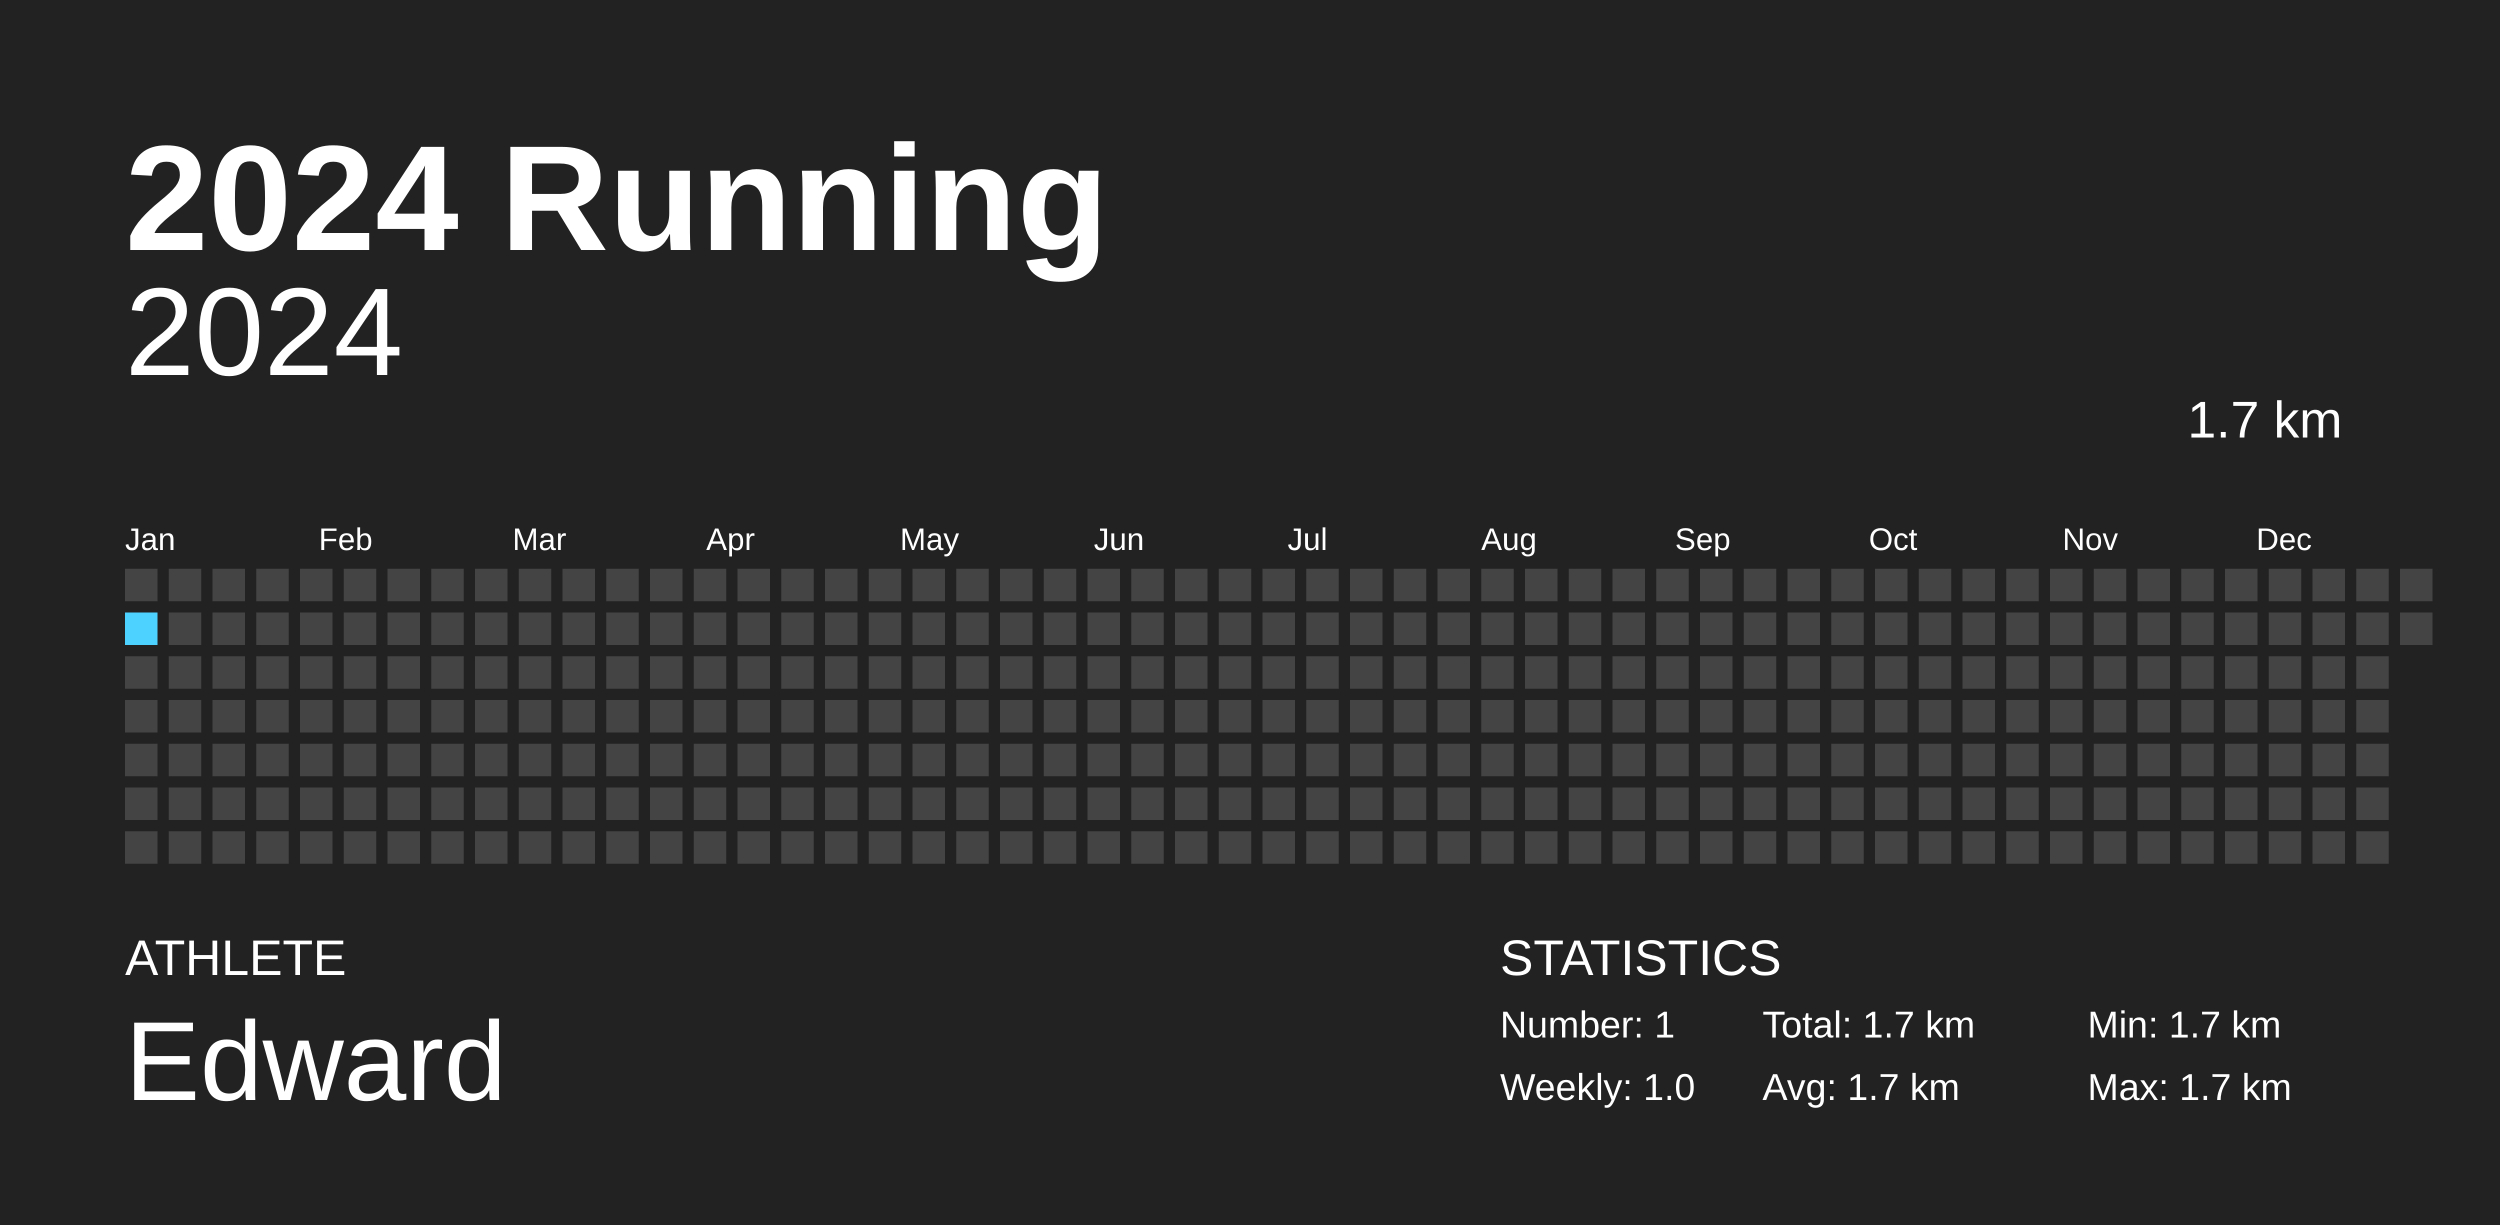
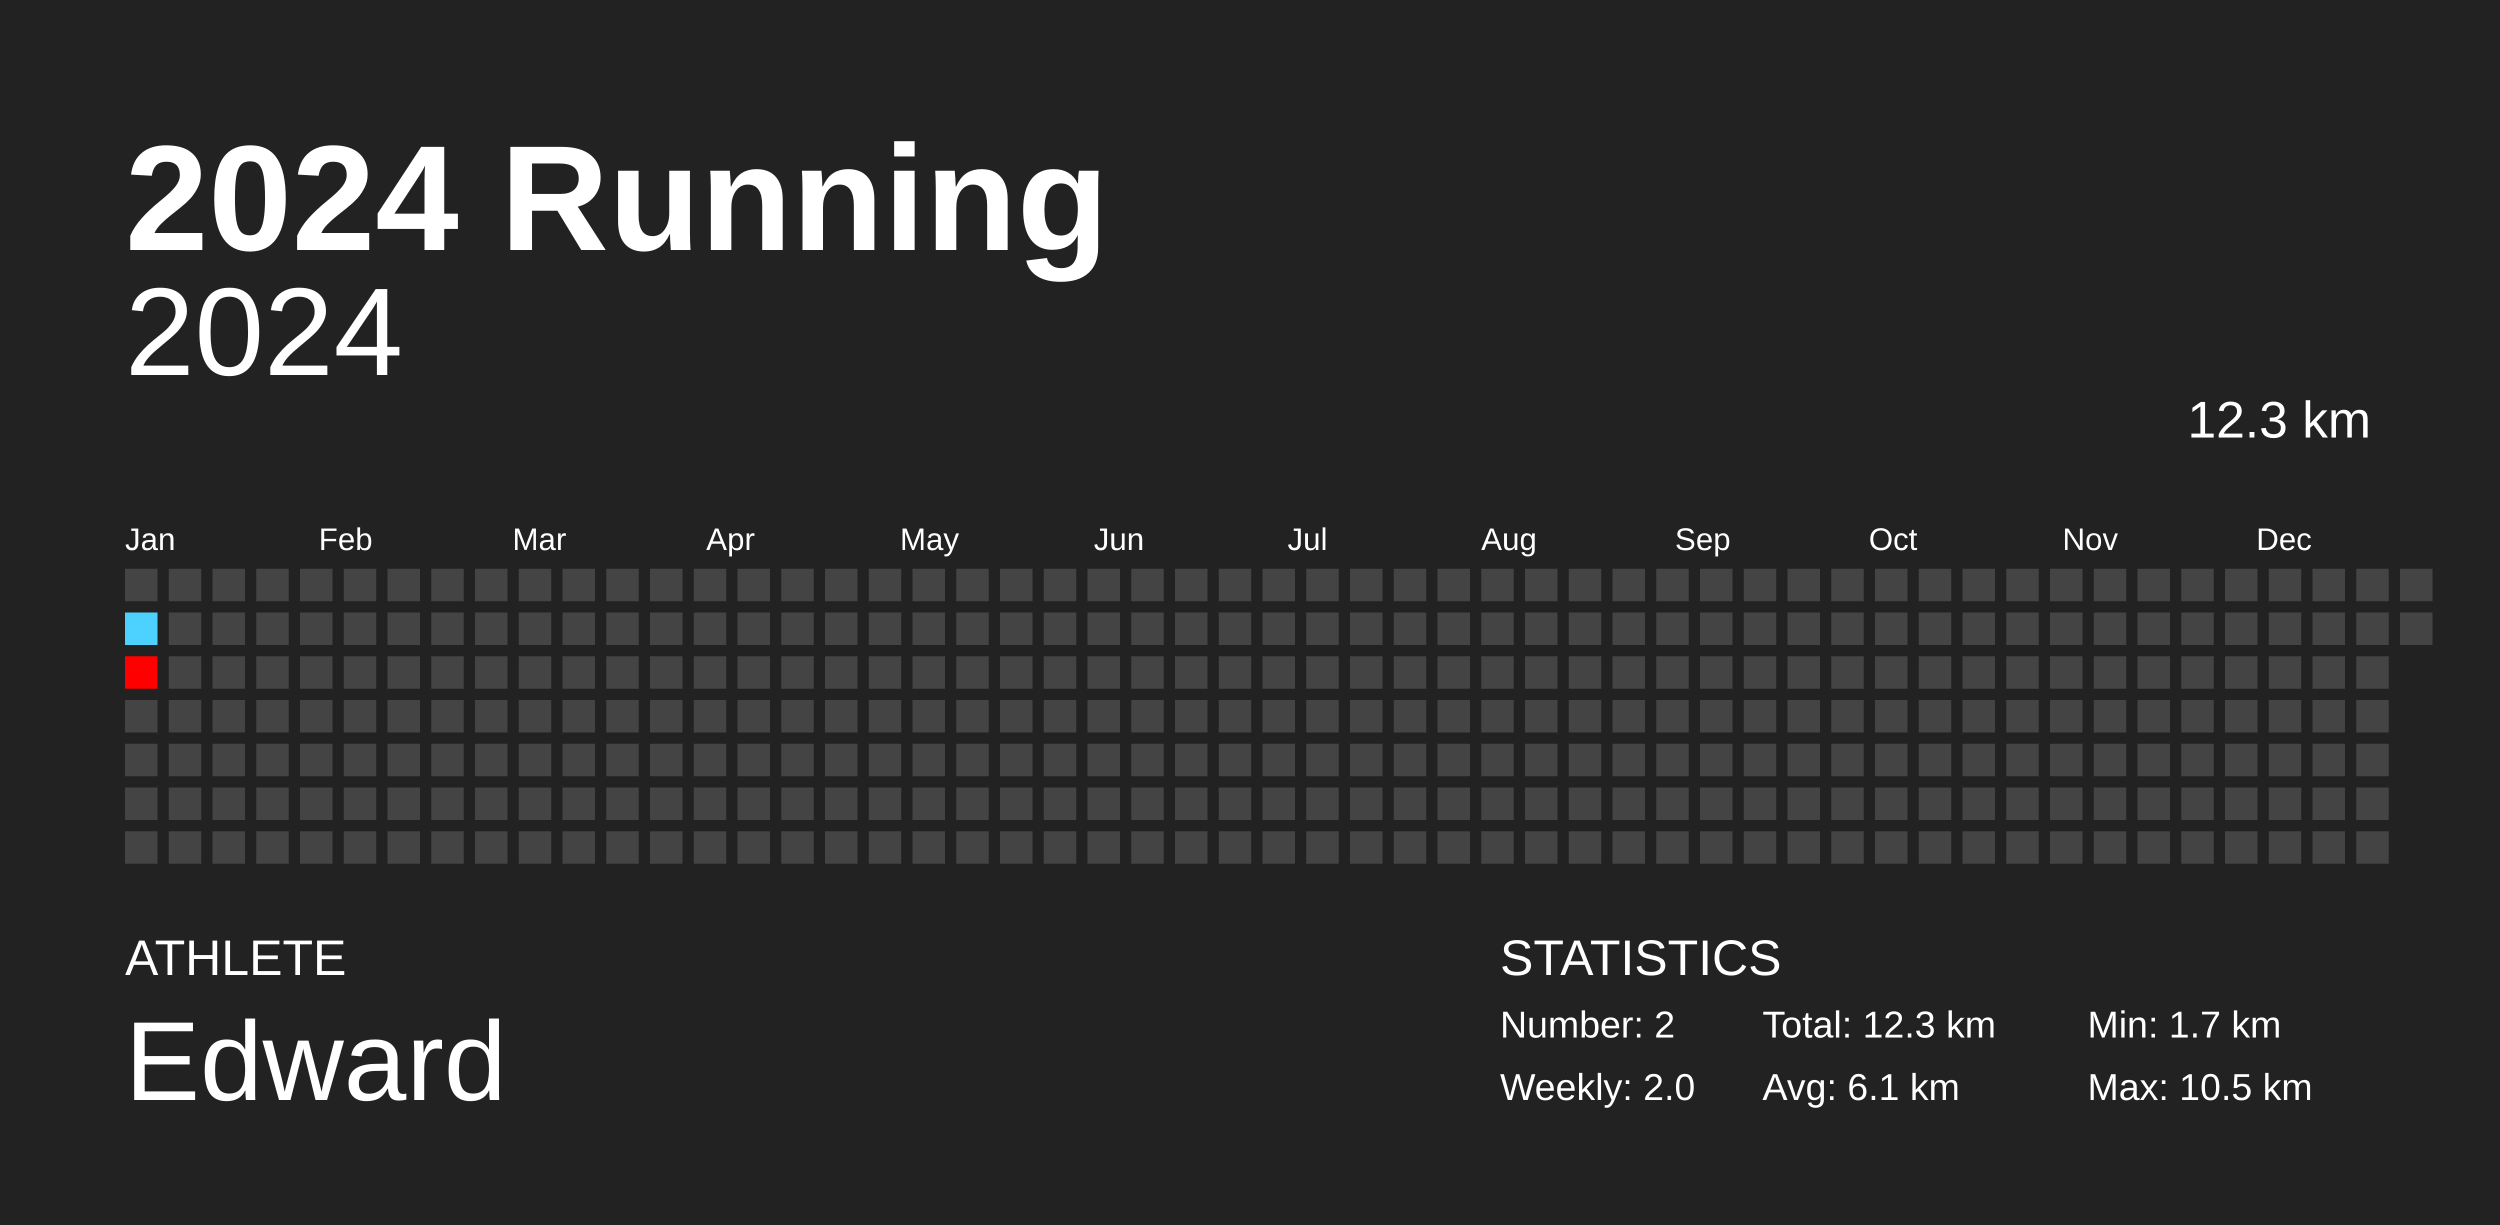
<svg xmlns="http://www.w3.org/2000/svg" baseProfile="full" height="98mm" version="1.1" viewBox="0,0,200,98" width="200mm">
  <defs />
  <rect fill="#222222" height="98" width="200" x="0" y="0" />
  <text fill="#FFFFFF" style="font-size:12px; font-family:Arial; font-weight:bold;" x="10" y="20">2024 Running</text>
  <text fill="#FFFFFF" style="font-size:4px; font-family:Arial" x="10" y="78">ATHLETE</text>
  <text fill="#FFFFFF" style="font-size:9px; font-family:Arial" x="10" y="88">Edward</text>
  <text fill="#FFFFFF" style="font-size:4px; font-family:Arial" x="120" y="78">STATISTICS</text>
-   <text fill="#FFFFFF" style="font-size:3px; font-family:Arial" x="120" y="83">Number: 1</text>
-   <text fill="#FFFFFF" style="font-size:3px; font-family:Arial" x="120" y="88">Weekly: 1.0</text>
-   <text fill="#FFFFFF" style="font-size:3px; font-family:Arial" x="141" y="83">Total: 1.7 km</text>
-   <text fill="#FFFFFF" style="font-size:3px; font-family:Arial" x="141" y="88">Avg: 1.7 km</text>
+   <text fill="#FFFFFF" style="font-size:3px; font-family:Arial" x="120" y="83">Number: 2</text>
+   <text fill="#FFFFFF" style="font-size:3px; font-family:Arial" x="120" y="88">Weekly: 2.0</text>
+   <text fill="#FFFFFF" style="font-size:3px; font-family:Arial" x="141" y="83">Total: 12.3 km</text>
+   <text fill="#FFFFFF" style="font-size:3px; font-family:Arial" x="141" y="88">Avg: 6.1 km</text>
  <text fill="#FFFFFF" style="font-size:3px; font-family:Arial" x="167" y="83">Min: 1.7 km</text>
-   <text fill="#FFFFFF" style="font-size:3px; font-family:Arial" x="167" y="88">Max: 1.7 km</text>
+   <text fill="#FFFFFF" style="font-size:3px; font-family:Arial" x="167" y="88">Max: 10.5 km</text>
  <text alignment-baseline="hanging" fill="#FFFFFF" style="font-size:10.0px; font-family:Arial;" x="10" y="30">2024</text>
-   <text alignment-baseline="hanging" fill="#FFFFFF" style="font-size:4.125px; font-family:Arial;" x="175" y="35">1.7 km</text>
+   <text alignment-baseline="hanging" fill="#FFFFFF" style="font-size:4.125px; font-family:Arial;" x="175" y="35">12.3 km</text>
  <text fill="#FFFFFF" style="font-size:2.5px; font-family:Arial" x="10.0" y="44">Jan</text>
  <text fill="#FFFFFF" style="font-size:2.5px; font-family:Arial" x="25.5" y="44">Feb</text>
  <text fill="#FFFFFF" style="font-size:2.5px; font-family:Arial" x="41.0" y="44">Mar</text>
  <text fill="#FFFFFF" style="font-size:2.5px; font-family:Arial" x="56.5" y="44">Apr</text>
  <text fill="#FFFFFF" style="font-size:2.5px; font-family:Arial" x="72.0" y="44">May</text>
  <text fill="#FFFFFF" style="font-size:2.5px; font-family:Arial" x="87.5" y="44">Jun</text>
  <text fill="#FFFFFF" style="font-size:2.5px; font-family:Arial" x="103.0" y="44">Jul</text>
  <text fill="#FFFFFF" style="font-size:2.5px; font-family:Arial" x="118.5" y="44">Aug</text>
  <text fill="#FFFFFF" style="font-size:2.5px; font-family:Arial" x="134.0" y="44">Sep</text>
  <text fill="#FFFFFF" style="font-size:2.5px; font-family:Arial" x="149.5" y="44">Oct</text>
  <text fill="#FFFFFF" style="font-size:2.5px; font-family:Arial" x="165.0" y="44">Nov</text>
  <text fill="#FFFFFF" style="font-size:2.5px; font-family:Arial" x="180.5" y="44">Dec</text>
  <rect fill="#444444" height="2.6" width="2.6" x="10.0" y="45.5" />
-   <rect fill="#4DD2FF" height="2.6" width="2.6" x="10.0" y="49.0" />
-   <rect fill="#444444" height="2.6" width="2.6" x="10.0" y="52.5" />
+   <rect fill="#4dd2ff" height="2.6" width="2.6" x="10.0" y="49.0" />
+   <rect fill="#ff0000" height="2.6" width="2.6" x="10.0" y="52.5" />
  <rect fill="#444444" height="2.6" width="2.6" x="10.0" y="56.0" />
  <rect fill="#444444" height="2.6" width="2.6" x="10.0" y="59.5" />
  <rect fill="#444444" height="2.6" width="2.6" x="10.0" y="63.0" />
  <rect fill="#444444" height="2.6" width="2.6" x="10.0" y="66.5" />
  <rect fill="#444444" height="2.6" width="2.6" x="13.5" y="45.5" />
  <rect fill="#444444" height="2.6" width="2.6" x="13.5" y="49.0" />
  <rect fill="#444444" height="2.6" width="2.6" x="13.5" y="52.5" />
  <rect fill="#444444" height="2.6" width="2.6" x="13.5" y="56.0" />
  <rect fill="#444444" height="2.6" width="2.6" x="13.5" y="59.5" />
  <rect fill="#444444" height="2.6" width="2.6" x="13.5" y="63.0" />
  <rect fill="#444444" height="2.6" width="2.6" x="13.5" y="66.5" />
  <rect fill="#444444" height="2.6" width="2.6" x="17.0" y="45.5" />
  <rect fill="#444444" height="2.6" width="2.6" x="17.0" y="49.0" />
  <rect fill="#444444" height="2.6" width="2.6" x="17.0" y="52.5" />
  <rect fill="#444444" height="2.6" width="2.6" x="17.0" y="56.0" />
  <rect fill="#444444" height="2.6" width="2.6" x="17.0" y="59.5" />
  <rect fill="#444444" height="2.6" width="2.6" x="17.0" y="63.0" />
  <rect fill="#444444" height="2.6" width="2.6" x="17.0" y="66.5" />
  <rect fill="#444444" height="2.6" width="2.6" x="20.5" y="45.5" />
  <rect fill="#444444" height="2.6" width="2.6" x="20.5" y="49.0" />
  <rect fill="#444444" height="2.6" width="2.6" x="20.5" y="52.5" />
  <rect fill="#444444" height="2.6" width="2.6" x="20.5" y="56.0" />
  <rect fill="#444444" height="2.6" width="2.6" x="20.5" y="59.5" />
  <rect fill="#444444" height="2.6" width="2.6" x="20.5" y="63.0" />
  <rect fill="#444444" height="2.6" width="2.6" x="20.5" y="66.5" />
  <rect fill="#444444" height="2.6" width="2.6" x="24.0" y="45.5" />
  <rect fill="#444444" height="2.6" width="2.6" x="24.0" y="49.0" />
  <rect fill="#444444" height="2.6" width="2.6" x="24.0" y="52.5" />
  <rect fill="#444444" height="2.6" width="2.6" x="24.0" y="56.0" />
  <rect fill="#444444" height="2.6" width="2.6" x="24.0" y="59.5" />
  <rect fill="#444444" height="2.6" width="2.6" x="24.0" y="63.0" />
  <rect fill="#444444" height="2.6" width="2.6" x="24.0" y="66.5" />
  <rect fill="#444444" height="2.6" width="2.6" x="27.5" y="45.5" />
  <rect fill="#444444" height="2.6" width="2.6" x="27.5" y="49.0" />
  <rect fill="#444444" height="2.6" width="2.6" x="27.5" y="52.5" />
  <rect fill="#444444" height="2.6" width="2.6" x="27.5" y="56.0" />
  <rect fill="#444444" height="2.6" width="2.6" x="27.5" y="59.5" />
  <rect fill="#444444" height="2.6" width="2.6" x="27.5" y="63.0" />
  <rect fill="#444444" height="2.6" width="2.6" x="27.5" y="66.5" />
  <rect fill="#444444" height="2.6" width="2.6" x="31.0" y="45.5" />
  <rect fill="#444444" height="2.6" width="2.6" x="31.0" y="49.0" />
  <rect fill="#444444" height="2.6" width="2.6" x="31.0" y="52.5" />
  <rect fill="#444444" height="2.6" width="2.6" x="31.0" y="56.0" />
  <rect fill="#444444" height="2.6" width="2.6" x="31.0" y="59.5" />
  <rect fill="#444444" height="2.6" width="2.6" x="31.0" y="63.0" />
  <rect fill="#444444" height="2.6" width="2.6" x="31.0" y="66.5" />
  <rect fill="#444444" height="2.6" width="2.6" x="34.5" y="45.5" />
  <rect fill="#444444" height="2.6" width="2.6" x="34.5" y="49.0" />
  <rect fill="#444444" height="2.6" width="2.6" x="34.5" y="52.5" />
  <rect fill="#444444" height="2.6" width="2.6" x="34.5" y="56.0" />
  <rect fill="#444444" height="2.6" width="2.6" x="34.5" y="59.5" />
  <rect fill="#444444" height="2.6" width="2.6" x="34.5" y="63.0" />
  <rect fill="#444444" height="2.6" width="2.6" x="34.5" y="66.5" />
  <rect fill="#444444" height="2.6" width="2.6" x="38.0" y="45.5" />
  <rect fill="#444444" height="2.6" width="2.6" x="38.0" y="49.0" />
  <rect fill="#444444" height="2.6" width="2.6" x="38.0" y="52.5" />
  <rect fill="#444444" height="2.6" width="2.6" x="38.0" y="56.0" />
  <rect fill="#444444" height="2.6" width="2.6" x="38.0" y="59.5" />
  <rect fill="#444444" height="2.6" width="2.6" x="38.0" y="63.0" />
  <rect fill="#444444" height="2.6" width="2.6" x="38.0" y="66.5" />
  <rect fill="#444444" height="2.6" width="2.6" x="41.5" y="45.5" />
  <rect fill="#444444" height="2.6" width="2.6" x="41.5" y="49.0" />
  <rect fill="#444444" height="2.6" width="2.6" x="41.5" y="52.5" />
  <rect fill="#444444" height="2.6" width="2.6" x="41.5" y="56.0" />
  <rect fill="#444444" height="2.6" width="2.6" x="41.5" y="59.5" />
  <rect fill="#444444" height="2.6" width="2.6" x="41.5" y="63.0" />
  <rect fill="#444444" height="2.6" width="2.6" x="41.5" y="66.5" />
  <rect fill="#444444" height="2.6" width="2.6" x="45.0" y="45.5" />
  <rect fill="#444444" height="2.6" width="2.6" x="45.0" y="49.0" />
  <rect fill="#444444" height="2.6" width="2.6" x="45.0" y="52.5" />
  <rect fill="#444444" height="2.6" width="2.6" x="45.0" y="56.0" />
  <rect fill="#444444" height="2.6" width="2.6" x="45.0" y="59.5" />
  <rect fill="#444444" height="2.6" width="2.6" x="45.0" y="63.0" />
  <rect fill="#444444" height="2.6" width="2.6" x="45.0" y="66.5" />
  <rect fill="#444444" height="2.6" width="2.6" x="48.5" y="45.5" />
  <rect fill="#444444" height="2.6" width="2.6" x="48.5" y="49.0" />
  <rect fill="#444444" height="2.6" width="2.6" x="48.5" y="52.5" />
  <rect fill="#444444" height="2.6" width="2.6" x="48.5" y="56.0" />
  <rect fill="#444444" height="2.6" width="2.6" x="48.5" y="59.5" />
  <rect fill="#444444" height="2.6" width="2.6" x="48.5" y="63.0" />
  <rect fill="#444444" height="2.6" width="2.6" x="48.5" y="66.5" />
  <rect fill="#444444" height="2.6" width="2.6" x="52.0" y="45.5" />
  <rect fill="#444444" height="2.6" width="2.6" x="52.0" y="49.0" />
  <rect fill="#444444" height="2.6" width="2.6" x="52.0" y="52.5" />
  <rect fill="#444444" height="2.6" width="2.6" x="52.0" y="56.0" />
  <rect fill="#444444" height="2.6" width="2.6" x="52.0" y="59.5" />
  <rect fill="#444444" height="2.6" width="2.6" x="52.0" y="63.0" />
  <rect fill="#444444" height="2.6" width="2.6" x="52.0" y="66.5" />
  <rect fill="#444444" height="2.6" width="2.6" x="55.5" y="45.5" />
  <rect fill="#444444" height="2.6" width="2.6" x="55.5" y="49.0" />
  <rect fill="#444444" height="2.6" width="2.6" x="55.5" y="52.5" />
  <rect fill="#444444" height="2.6" width="2.6" x="55.5" y="56.0" />
  <rect fill="#444444" height="2.6" width="2.6" x="55.5" y="59.5" />
  <rect fill="#444444" height="2.6" width="2.6" x="55.5" y="63.0" />
  <rect fill="#444444" height="2.6" width="2.6" x="55.5" y="66.5" />
  <rect fill="#444444" height="2.6" width="2.6" x="59.0" y="45.5" />
  <rect fill="#444444" height="2.6" width="2.6" x="59.0" y="49.0" />
  <rect fill="#444444" height="2.6" width="2.6" x="59.0" y="52.5" />
  <rect fill="#444444" height="2.6" width="2.6" x="59.0" y="56.0" />
  <rect fill="#444444" height="2.6" width="2.6" x="59.0" y="59.5" />
  <rect fill="#444444" height="2.6" width="2.6" x="59.0" y="63.0" />
  <rect fill="#444444" height="2.6" width="2.6" x="59.0" y="66.5" />
  <rect fill="#444444" height="2.6" width="2.6" x="62.5" y="45.5" />
  <rect fill="#444444" height="2.6" width="2.6" x="62.5" y="49.0" />
  <rect fill="#444444" height="2.6" width="2.6" x="62.5" y="52.5" />
  <rect fill="#444444" height="2.6" width="2.6" x="62.5" y="56.0" />
  <rect fill="#444444" height="2.6" width="2.6" x="62.5" y="59.5" />
  <rect fill="#444444" height="2.6" width="2.6" x="62.5" y="63.0" />
  <rect fill="#444444" height="2.6" width="2.6" x="62.5" y="66.5" />
  <rect fill="#444444" height="2.6" width="2.6" x="66.0" y="45.5" />
  <rect fill="#444444" height="2.6" width="2.6" x="66.0" y="49.0" />
  <rect fill="#444444" height="2.6" width="2.6" x="66.0" y="52.5" />
  <rect fill="#444444" height="2.6" width="2.6" x="66.0" y="56.0" />
  <rect fill="#444444" height="2.6" width="2.6" x="66.0" y="59.5" />
  <rect fill="#444444" height="2.6" width="2.6" x="66.0" y="63.0" />
  <rect fill="#444444" height="2.6" width="2.6" x="66.0" y="66.5" />
  <rect fill="#444444" height="2.6" width="2.6" x="69.5" y="45.5" />
  <rect fill="#444444" height="2.6" width="2.6" x="69.5" y="49.0" />
  <rect fill="#444444" height="2.6" width="2.6" x="69.5" y="52.5" />
  <rect fill="#444444" height="2.6" width="2.6" x="69.5" y="56.0" />
  <rect fill="#444444" height="2.6" width="2.6" x="69.5" y="59.5" />
  <rect fill="#444444" height="2.6" width="2.6" x="69.5" y="63.0" />
  <rect fill="#444444" height="2.6" width="2.6" x="69.5" y="66.5" />
  <rect fill="#444444" height="2.6" width="2.6" x="73.0" y="45.5" />
  <rect fill="#444444" height="2.6" width="2.6" x="73.0" y="49.0" />
  <rect fill="#444444" height="2.6" width="2.6" x="73.0" y="52.5" />
  <rect fill="#444444" height="2.6" width="2.6" x="73.0" y="56.0" />
  <rect fill="#444444" height="2.6" width="2.6" x="73.0" y="59.5" />
  <rect fill="#444444" height="2.6" width="2.6" x="73.0" y="63.0" />
  <rect fill="#444444" height="2.6" width="2.6" x="73.0" y="66.5" />
  <rect fill="#444444" height="2.6" width="2.6" x="76.5" y="45.5" />
  <rect fill="#444444" height="2.6" width="2.6" x="76.5" y="49.0" />
  <rect fill="#444444" height="2.6" width="2.6" x="76.5" y="52.5" />
  <rect fill="#444444" height="2.6" width="2.6" x="76.5" y="56.0" />
  <rect fill="#444444" height="2.6" width="2.6" x="76.5" y="59.5" />
  <rect fill="#444444" height="2.6" width="2.6" x="76.5" y="63.0" />
  <rect fill="#444444" height="2.6" width="2.6" x="76.5" y="66.5" />
  <rect fill="#444444" height="2.6" width="2.6" x="80.0" y="45.5" />
  <rect fill="#444444" height="2.6" width="2.6" x="80.0" y="49.0" />
  <rect fill="#444444" height="2.6" width="2.6" x="80.0" y="52.5" />
  <rect fill="#444444" height="2.6" width="2.6" x="80.0" y="56.0" />
  <rect fill="#444444" height="2.6" width="2.6" x="80.0" y="59.5" />
  <rect fill="#444444" height="2.6" width="2.6" x="80.0" y="63.0" />
  <rect fill="#444444" height="2.6" width="2.6" x="80.0" y="66.5" />
  <rect fill="#444444" height="2.6" width="2.6" x="83.5" y="45.5" />
  <rect fill="#444444" height="2.6" width="2.6" x="83.5" y="49.0" />
  <rect fill="#444444" height="2.6" width="2.6" x="83.5" y="52.5" />
  <rect fill="#444444" height="2.6" width="2.6" x="83.5" y="56.0" />
  <rect fill="#444444" height="2.6" width="2.6" x="83.5" y="59.5" />
  <rect fill="#444444" height="2.6" width="2.6" x="83.5" y="63.0" />
  <rect fill="#444444" height="2.6" width="2.6" x="83.5" y="66.5" />
  <rect fill="#444444" height="2.6" width="2.6" x="87.0" y="45.5" />
  <rect fill="#444444" height="2.6" width="2.6" x="87.0" y="49.0" />
  <rect fill="#444444" height="2.6" width="2.6" x="87.0" y="52.5" />
  <rect fill="#444444" height="2.6" width="2.6" x="87.0" y="56.0" />
  <rect fill="#444444" height="2.6" width="2.6" x="87.0" y="59.5" />
  <rect fill="#444444" height="2.6" width="2.6" x="87.0" y="63.0" />
  <rect fill="#444444" height="2.6" width="2.6" x="87.0" y="66.5" />
  <rect fill="#444444" height="2.6" width="2.6" x="90.5" y="45.5" />
  <rect fill="#444444" height="2.6" width="2.6" x="90.5" y="49.0" />
  <rect fill="#444444" height="2.6" width="2.6" x="90.5" y="52.5" />
  <rect fill="#444444" height="2.6" width="2.6" x="90.5" y="56.0" />
  <rect fill="#444444" height="2.6" width="2.6" x="90.5" y="59.5" />
  <rect fill="#444444" height="2.6" width="2.6" x="90.5" y="63.0" />
  <rect fill="#444444" height="2.6" width="2.6" x="90.5" y="66.5" />
  <rect fill="#444444" height="2.6" width="2.6" x="94.0" y="45.5" />
  <rect fill="#444444" height="2.6" width="2.6" x="94.0" y="49.0" />
  <rect fill="#444444" height="2.6" width="2.6" x="94.0" y="52.5" />
  <rect fill="#444444" height="2.6" width="2.6" x="94.0" y="56.0" />
  <rect fill="#444444" height="2.6" width="2.6" x="94.0" y="59.5" />
  <rect fill="#444444" height="2.6" width="2.6" x="94.0" y="63.0" />
  <rect fill="#444444" height="2.6" width="2.6" x="94.0" y="66.5" />
  <rect fill="#444444" height="2.6" width="2.6" x="97.5" y="45.5" />
  <rect fill="#444444" height="2.6" width="2.6" x="97.5" y="49.0" />
  <rect fill="#444444" height="2.6" width="2.6" x="97.5" y="52.5" />
  <rect fill="#444444" height="2.6" width="2.6" x="97.5" y="56.0" />
  <rect fill="#444444" height="2.6" width="2.6" x="97.5" y="59.5" />
  <rect fill="#444444" height="2.6" width="2.6" x="97.5" y="63.0" />
  <rect fill="#444444" height="2.6" width="2.6" x="97.5" y="66.5" />
  <rect fill="#444444" height="2.6" width="2.6" x="101.0" y="45.5" />
  <rect fill="#444444" height="2.6" width="2.6" x="101.0" y="49.0" />
  <rect fill="#444444" height="2.6" width="2.6" x="101.0" y="52.5" />
  <rect fill="#444444" height="2.6" width="2.6" x="101.0" y="56.0" />
  <rect fill="#444444" height="2.6" width="2.6" x="101.0" y="59.5" />
  <rect fill="#444444" height="2.6" width="2.6" x="101.0" y="63.0" />
  <rect fill="#444444" height="2.6" width="2.6" x="101.0" y="66.5" />
  <rect fill="#444444" height="2.6" width="2.6" x="104.5" y="45.5" />
  <rect fill="#444444" height="2.6" width="2.6" x="104.5" y="49.0" />
  <rect fill="#444444" height="2.6" width="2.6" x="104.5" y="52.5" />
  <rect fill="#444444" height="2.6" width="2.6" x="104.5" y="56.0" />
  <rect fill="#444444" height="2.6" width="2.6" x="104.5" y="59.5" />
  <rect fill="#444444" height="2.6" width="2.6" x="104.5" y="63.0" />
  <rect fill="#444444" height="2.6" width="2.6" x="104.5" y="66.5" />
  <rect fill="#444444" height="2.6" width="2.6" x="108.0" y="45.5" />
  <rect fill="#444444" height="2.6" width="2.6" x="108.0" y="49.0" />
  <rect fill="#444444" height="2.6" width="2.6" x="108.0" y="52.5" />
  <rect fill="#444444" height="2.6" width="2.6" x="108.0" y="56.0" />
  <rect fill="#444444" height="2.6" width="2.6" x="108.0" y="59.5" />
  <rect fill="#444444" height="2.6" width="2.6" x="108.0" y="63.0" />
  <rect fill="#444444" height="2.6" width="2.6" x="108.0" y="66.5" />
  <rect fill="#444444" height="2.6" width="2.6" x="111.5" y="45.5" />
  <rect fill="#444444" height="2.6" width="2.6" x="111.5" y="49.0" />
  <rect fill="#444444" height="2.6" width="2.6" x="111.5" y="52.5" />
  <rect fill="#444444" height="2.6" width="2.6" x="111.5" y="56.0" />
  <rect fill="#444444" height="2.6" width="2.6" x="111.5" y="59.5" />
  <rect fill="#444444" height="2.6" width="2.6" x="111.5" y="63.0" />
  <rect fill="#444444" height="2.6" width="2.6" x="111.5" y="66.5" />
  <rect fill="#444444" height="2.6" width="2.6" x="115.0" y="45.5" />
  <rect fill="#444444" height="2.6" width="2.6" x="115.0" y="49.0" />
  <rect fill="#444444" height="2.6" width="2.6" x="115.0" y="52.5" />
  <rect fill="#444444" height="2.6" width="2.6" x="115.0" y="56.0" />
  <rect fill="#444444" height="2.6" width="2.6" x="115.0" y="59.5" />
  <rect fill="#444444" height="2.6" width="2.6" x="115.0" y="63.0" />
  <rect fill="#444444" height="2.6" width="2.6" x="115.0" y="66.5" />
  <rect fill="#444444" height="2.6" width="2.6" x="118.5" y="45.5" />
  <rect fill="#444444" height="2.6" width="2.6" x="118.5" y="49.0" />
  <rect fill="#444444" height="2.6" width="2.6" x="118.5" y="52.5" />
  <rect fill="#444444" height="2.6" width="2.6" x="118.5" y="56.0" />
  <rect fill="#444444" height="2.6" width="2.6" x="118.5" y="59.5" />
  <rect fill="#444444" height="2.6" width="2.6" x="118.5" y="63.0" />
  <rect fill="#444444" height="2.6" width="2.6" x="118.5" y="66.5" />
  <rect fill="#444444" height="2.6" width="2.6" x="122.0" y="45.5" />
  <rect fill="#444444" height="2.6" width="2.6" x="122.0" y="49.0" />
  <rect fill="#444444" height="2.6" width="2.6" x="122.0" y="52.5" />
  <rect fill="#444444" height="2.6" width="2.6" x="122.0" y="56.0" />
  <rect fill="#444444" height="2.6" width="2.6" x="122.0" y="59.5" />
  <rect fill="#444444" height="2.6" width="2.6" x="122.0" y="63.0" />
  <rect fill="#444444" height="2.6" width="2.6" x="122.0" y="66.5" />
  <rect fill="#444444" height="2.6" width="2.6" x="125.5" y="45.5" />
  <rect fill="#444444" height="2.6" width="2.6" x="125.5" y="49.0" />
  <rect fill="#444444" height="2.6" width="2.6" x="125.5" y="52.5" />
  <rect fill="#444444" height="2.6" width="2.6" x="125.5" y="56.0" />
  <rect fill="#444444" height="2.6" width="2.6" x="125.5" y="59.5" />
  <rect fill="#444444" height="2.6" width="2.6" x="125.5" y="63.0" />
  <rect fill="#444444" height="2.6" width="2.6" x="125.5" y="66.5" />
  <rect fill="#444444" height="2.6" width="2.6" x="129.0" y="45.5" />
  <rect fill="#444444" height="2.6" width="2.6" x="129.0" y="49.0" />
  <rect fill="#444444" height="2.6" width="2.6" x="129.0" y="52.5" />
  <rect fill="#444444" height="2.6" width="2.6" x="129.0" y="56.0" />
  <rect fill="#444444" height="2.6" width="2.6" x="129.0" y="59.5" />
  <rect fill="#444444" height="2.6" width="2.6" x="129.0" y="63.0" />
  <rect fill="#444444" height="2.6" width="2.6" x="129.0" y="66.5" />
  <rect fill="#444444" height="2.6" width="2.6" x="132.5" y="45.5" />
  <rect fill="#444444" height="2.6" width="2.6" x="132.5" y="49.0" />
  <rect fill="#444444" height="2.6" width="2.6" x="132.5" y="52.5" />
  <rect fill="#444444" height="2.6" width="2.6" x="132.5" y="56.0" />
  <rect fill="#444444" height="2.6" width="2.6" x="132.5" y="59.5" />
  <rect fill="#444444" height="2.6" width="2.6" x="132.5" y="63.0" />
  <rect fill="#444444" height="2.6" width="2.6" x="132.5" y="66.5" />
  <rect fill="#444444" height="2.6" width="2.6" x="136.0" y="45.5" />
  <rect fill="#444444" height="2.6" width="2.6" x="136.0" y="49.0" />
  <rect fill="#444444" height="2.6" width="2.6" x="136.0" y="52.5" />
  <rect fill="#444444" height="2.6" width="2.6" x="136.0" y="56.0" />
  <rect fill="#444444" height="2.6" width="2.6" x="136.0" y="59.5" />
  <rect fill="#444444" height="2.6" width="2.6" x="136.0" y="63.0" />
  <rect fill="#444444" height="2.6" width="2.6" x="136.0" y="66.5" />
  <rect fill="#444444" height="2.6" width="2.6" x="139.5" y="45.5" />
  <rect fill="#444444" height="2.6" width="2.6" x="139.5" y="49.0" />
  <rect fill="#444444" height="2.6" width="2.6" x="139.5" y="52.5" />
  <rect fill="#444444" height="2.6" width="2.6" x="139.5" y="56.0" />
  <rect fill="#444444" height="2.6" width="2.6" x="139.5" y="59.5" />
  <rect fill="#444444" height="2.6" width="2.6" x="139.5" y="63.0" />
  <rect fill="#444444" height="2.6" width="2.6" x="139.5" y="66.5" />
  <rect fill="#444444" height="2.6" width="2.6" x="143.0" y="45.5" />
  <rect fill="#444444" height="2.6" width="2.6" x="143.0" y="49.0" />
  <rect fill="#444444" height="2.6" width="2.6" x="143.0" y="52.5" />
  <rect fill="#444444" height="2.6" width="2.6" x="143.0" y="56.0" />
  <rect fill="#444444" height="2.6" width="2.6" x="143.0" y="59.5" />
  <rect fill="#444444" height="2.6" width="2.6" x="143.0" y="63.0" />
  <rect fill="#444444" height="2.6" width="2.6" x="143.0" y="66.5" />
  <rect fill="#444444" height="2.6" width="2.6" x="146.5" y="45.5" />
  <rect fill="#444444" height="2.6" width="2.6" x="146.5" y="49.0" />
  <rect fill="#444444" height="2.6" width="2.6" x="146.5" y="52.5" />
  <rect fill="#444444" height="2.6" width="2.6" x="146.5" y="56.0" />
  <rect fill="#444444" height="2.6" width="2.6" x="146.5" y="59.5" />
  <rect fill="#444444" height="2.6" width="2.6" x="146.5" y="63.0" />
  <rect fill="#444444" height="2.6" width="2.6" x="146.5" y="66.5" />
  <rect fill="#444444" height="2.6" width="2.6" x="150.0" y="45.5" />
  <rect fill="#444444" height="2.6" width="2.6" x="150.0" y="49.0" />
  <rect fill="#444444" height="2.6" width="2.6" x="150.0" y="52.5" />
  <rect fill="#444444" height="2.6" width="2.6" x="150.0" y="56.0" />
  <rect fill="#444444" height="2.6" width="2.6" x="150.0" y="59.5" />
  <rect fill="#444444" height="2.6" width="2.6" x="150.0" y="63.0" />
  <rect fill="#444444" height="2.6" width="2.6" x="150.0" y="66.5" />
  <rect fill="#444444" height="2.6" width="2.6" x="153.5" y="45.5" />
  <rect fill="#444444" height="2.6" width="2.6" x="153.5" y="49.0" />
  <rect fill="#444444" height="2.6" width="2.6" x="153.5" y="52.5" />
  <rect fill="#444444" height="2.6" width="2.6" x="153.5" y="56.0" />
  <rect fill="#444444" height="2.6" width="2.6" x="153.5" y="59.5" />
  <rect fill="#444444" height="2.6" width="2.6" x="153.5" y="63.0" />
  <rect fill="#444444" height="2.6" width="2.6" x="153.5" y="66.5" />
  <rect fill="#444444" height="2.6" width="2.6" x="157.0" y="45.5" />
  <rect fill="#444444" height="2.6" width="2.6" x="157.0" y="49.0" />
  <rect fill="#444444" height="2.6" width="2.6" x="157.0" y="52.5" />
  <rect fill="#444444" height="2.6" width="2.6" x="157.0" y="56.0" />
  <rect fill="#444444" height="2.6" width="2.6" x="157.0" y="59.5" />
  <rect fill="#444444" height="2.6" width="2.6" x="157.0" y="63.0" />
  <rect fill="#444444" height="2.6" width="2.6" x="157.0" y="66.5" />
  <rect fill="#444444" height="2.6" width="2.6" x="160.5" y="45.5" />
  <rect fill="#444444" height="2.6" width="2.6" x="160.5" y="49.0" />
  <rect fill="#444444" height="2.6" width="2.6" x="160.5" y="52.5" />
  <rect fill="#444444" height="2.6" width="2.6" x="160.5" y="56.0" />
  <rect fill="#444444" height="2.6" width="2.6" x="160.5" y="59.5" />
  <rect fill="#444444" height="2.6" width="2.6" x="160.5" y="63.0" />
  <rect fill="#444444" height="2.6" width="2.6" x="160.5" y="66.5" />
  <rect fill="#444444" height="2.6" width="2.6" x="164.0" y="45.5" />
  <rect fill="#444444" height="2.6" width="2.6" x="164.0" y="49.0" />
  <rect fill="#444444" height="2.6" width="2.6" x="164.0" y="52.5" />
  <rect fill="#444444" height="2.6" width="2.6" x="164.0" y="56.0" />
  <rect fill="#444444" height="2.6" width="2.6" x="164.0" y="59.5" />
  <rect fill="#444444" height="2.6" width="2.6" x="164.0" y="63.0" />
  <rect fill="#444444" height="2.6" width="2.6" x="164.0" y="66.5" />
  <rect fill="#444444" height="2.6" width="2.6" x="167.5" y="45.5" />
  <rect fill="#444444" height="2.6" width="2.6" x="167.5" y="49.0" />
  <rect fill="#444444" height="2.6" width="2.6" x="167.5" y="52.5" />
  <rect fill="#444444" height="2.6" width="2.6" x="167.5" y="56.0" />
  <rect fill="#444444" height="2.6" width="2.6" x="167.5" y="59.5" />
  <rect fill="#444444" height="2.6" width="2.6" x="167.5" y="63.0" />
  <rect fill="#444444" height="2.6" width="2.6" x="167.5" y="66.5" />
  <rect fill="#444444" height="2.6" width="2.6" x="171.0" y="45.5" />
  <rect fill="#444444" height="2.6" width="2.6" x="171.0" y="49.0" />
  <rect fill="#444444" height="2.6" width="2.6" x="171.0" y="52.5" />
  <rect fill="#444444" height="2.6" width="2.6" x="171.0" y="56.0" />
  <rect fill="#444444" height="2.6" width="2.6" x="171.0" y="59.5" />
  <rect fill="#444444" height="2.6" width="2.6" x="171.0" y="63.0" />
  <rect fill="#444444" height="2.6" width="2.6" x="171.0" y="66.5" />
  <rect fill="#444444" height="2.6" width="2.6" x="174.5" y="45.5" />
  <rect fill="#444444" height="2.6" width="2.6" x="174.5" y="49.0" />
  <rect fill="#444444" height="2.6" width="2.6" x="174.5" y="52.5" />
  <rect fill="#444444" height="2.6" width="2.6" x="174.5" y="56.0" />
  <rect fill="#444444" height="2.6" width="2.6" x="174.5" y="59.5" />
  <rect fill="#444444" height="2.6" width="2.6" x="174.5" y="63.0" />
  <rect fill="#444444" height="2.6" width="2.6" x="174.5" y="66.5" />
  <rect fill="#444444" height="2.6" width="2.6" x="178.0" y="45.5" />
  <rect fill="#444444" height="2.6" width="2.6" x="178.0" y="49.0" />
  <rect fill="#444444" height="2.6" width="2.6" x="178.0" y="52.5" />
  <rect fill="#444444" height="2.6" width="2.6" x="178.0" y="56.0" />
  <rect fill="#444444" height="2.6" width="2.6" x="178.0" y="59.5" />
  <rect fill="#444444" height="2.6" width="2.6" x="178.0" y="63.0" />
  <rect fill="#444444" height="2.6" width="2.6" x="178.0" y="66.5" />
  <rect fill="#444444" height="2.6" width="2.6" x="181.5" y="45.5" />
  <rect fill="#444444" height="2.6" width="2.6" x="181.5" y="49.0" />
  <rect fill="#444444" height="2.6" width="2.6" x="181.5" y="52.5" />
  <rect fill="#444444" height="2.6" width="2.6" x="181.5" y="56.0" />
  <rect fill="#444444" height="2.6" width="2.6" x="181.5" y="59.5" />
  <rect fill="#444444" height="2.6" width="2.6" x="181.5" y="63.0" />
  <rect fill="#444444" height="2.6" width="2.6" x="181.5" y="66.5" />
  <rect fill="#444444" height="2.6" width="2.6" x="185.0" y="45.5" />
  <rect fill="#444444" height="2.6" width="2.6" x="185.0" y="49.0" />
  <rect fill="#444444" height="2.6" width="2.6" x="185.0" y="52.5" />
  <rect fill="#444444" height="2.6" width="2.6" x="185.0" y="56.0" />
  <rect fill="#444444" height="2.6" width="2.6" x="185.0" y="59.5" />
  <rect fill="#444444" height="2.6" width="2.6" x="185.0" y="63.0" />
  <rect fill="#444444" height="2.6" width="2.6" x="185.0" y="66.5" />
  <rect fill="#444444" height="2.6" width="2.6" x="188.5" y="45.5" />
  <rect fill="#444444" height="2.6" width="2.6" x="188.5" y="49.0" />
  <rect fill="#444444" height="2.6" width="2.6" x="188.5" y="52.5" />
  <rect fill="#444444" height="2.6" width="2.6" x="188.5" y="56.0" />
  <rect fill="#444444" height="2.6" width="2.6" x="188.5" y="59.5" />
  <rect fill="#444444" height="2.6" width="2.6" x="188.5" y="63.0" />
  <rect fill="#444444" height="2.6" width="2.6" x="188.5" y="66.5" />
  <rect fill="#444444" height="2.6" width="2.6" x="192.0" y="45.5" />
  <rect fill="#444444" height="2.6" width="2.6" x="192.0" y="49.0" />
</svg>
